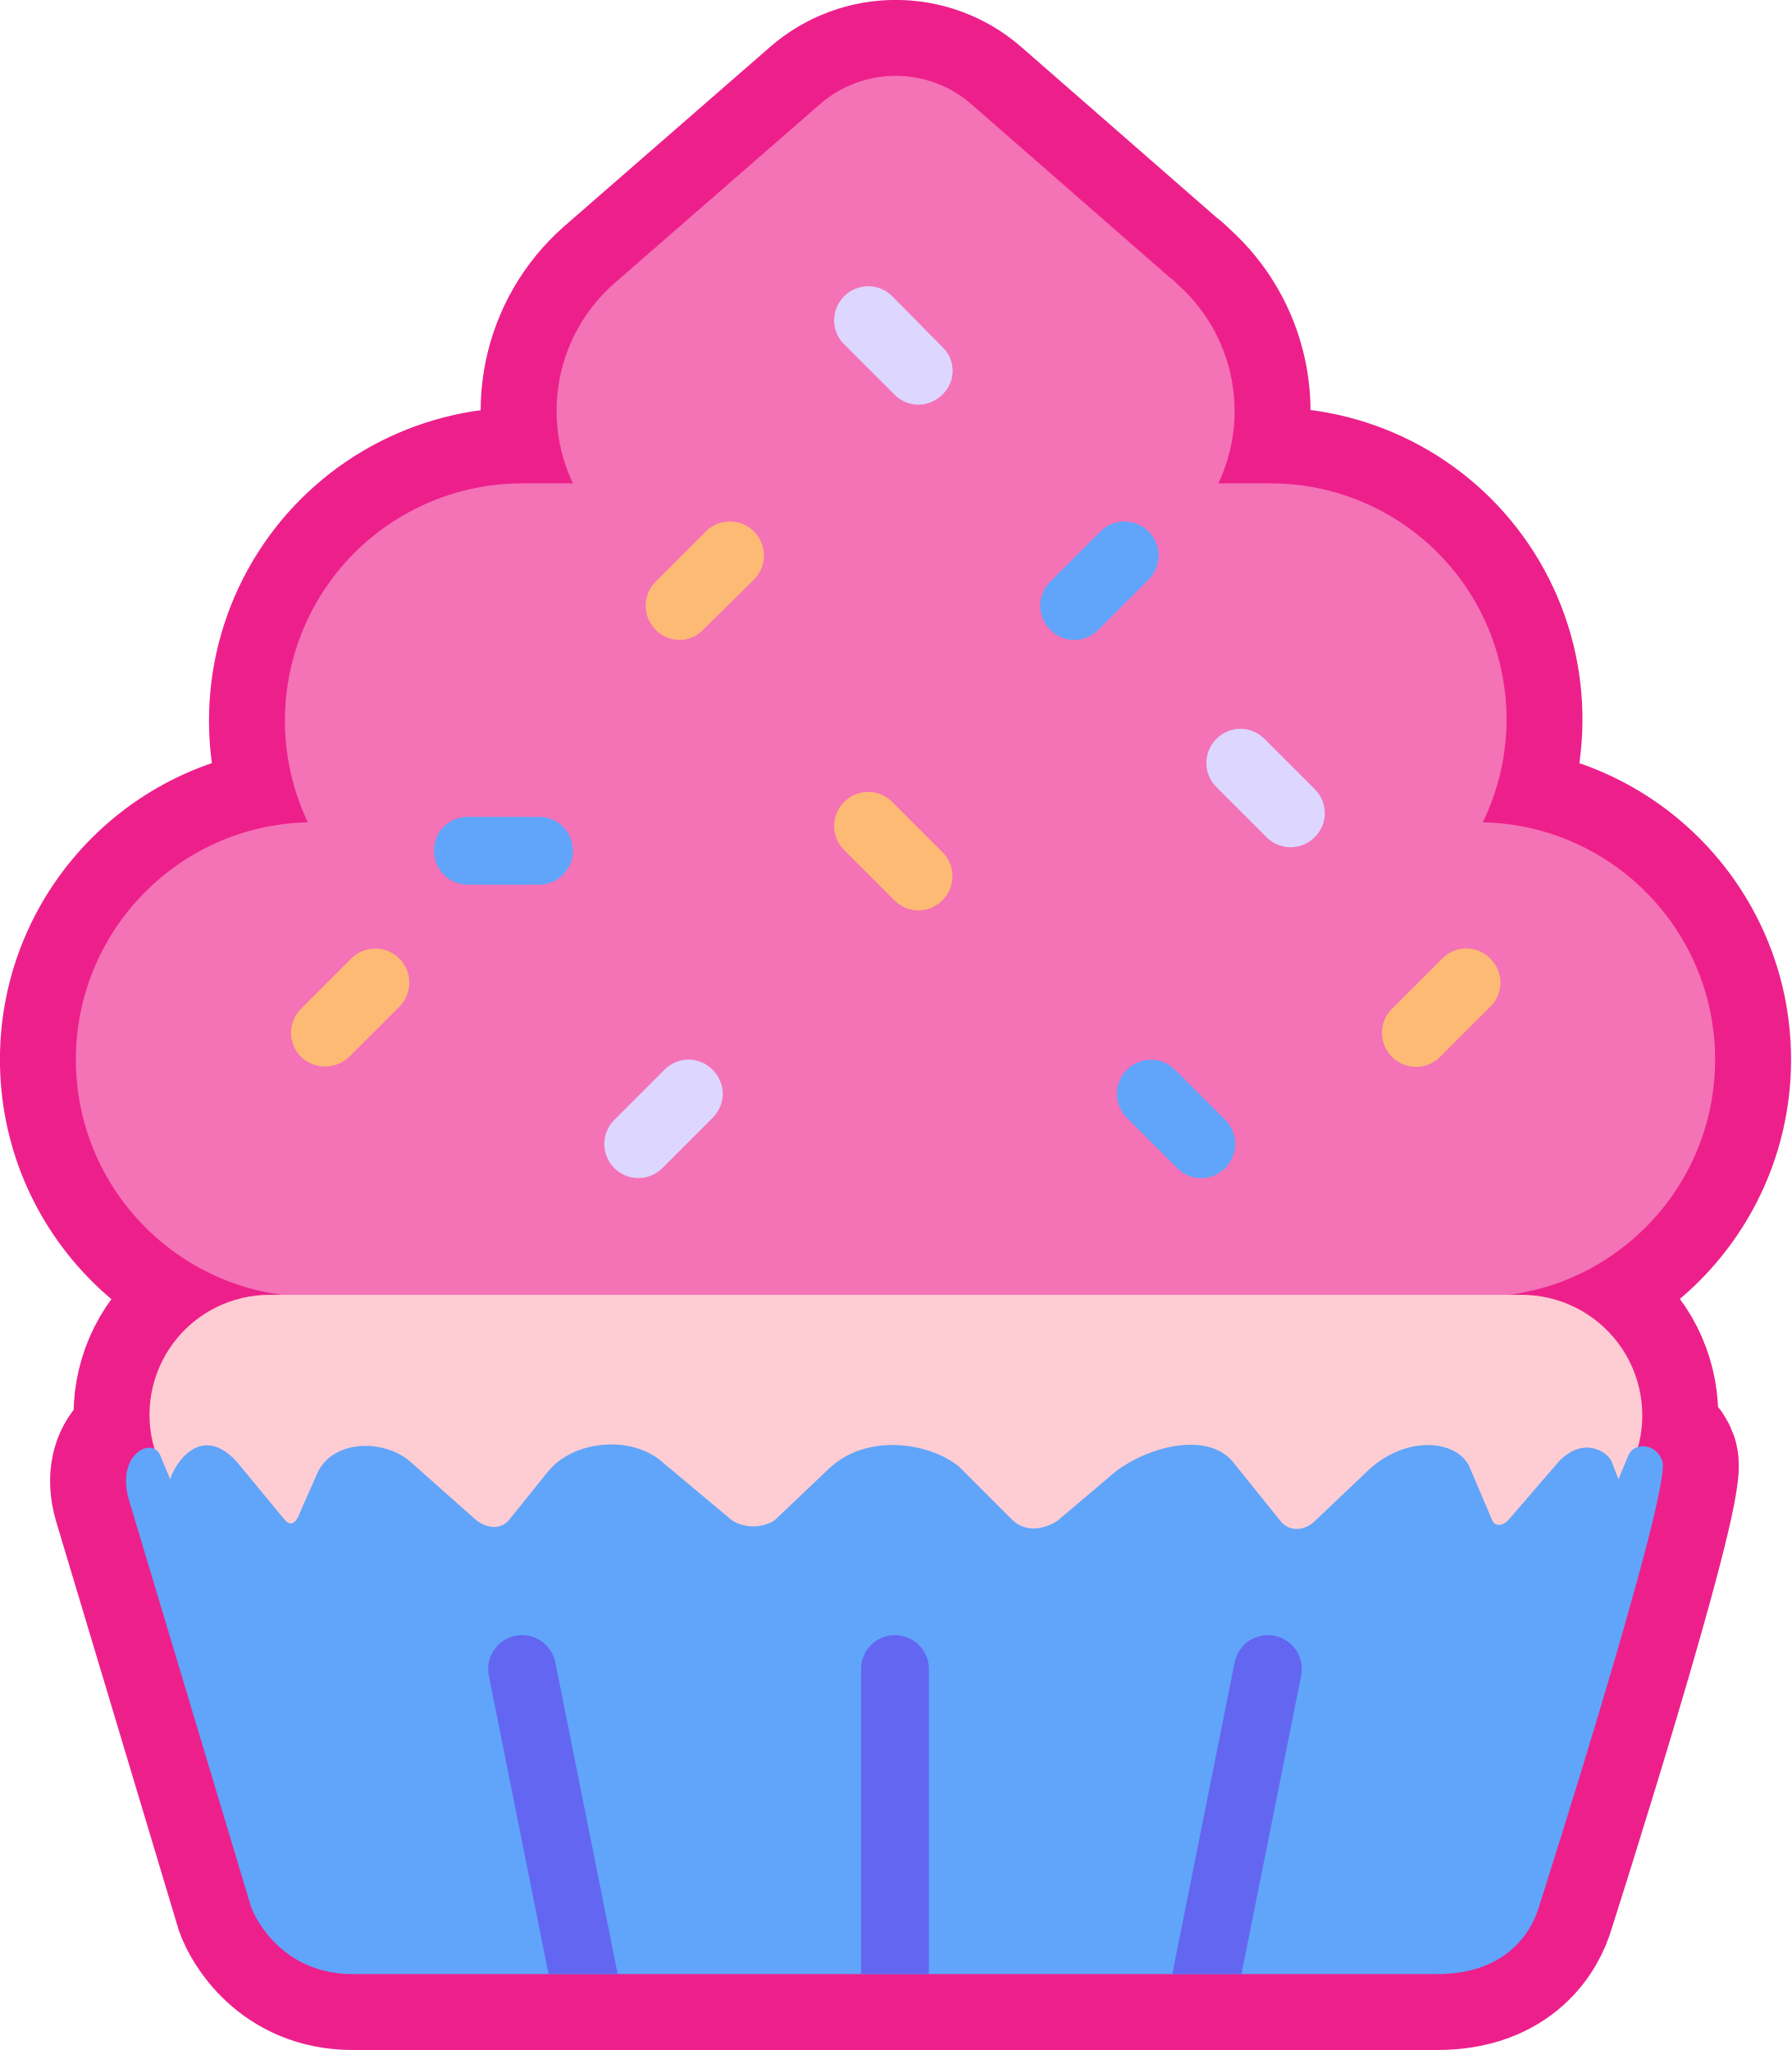
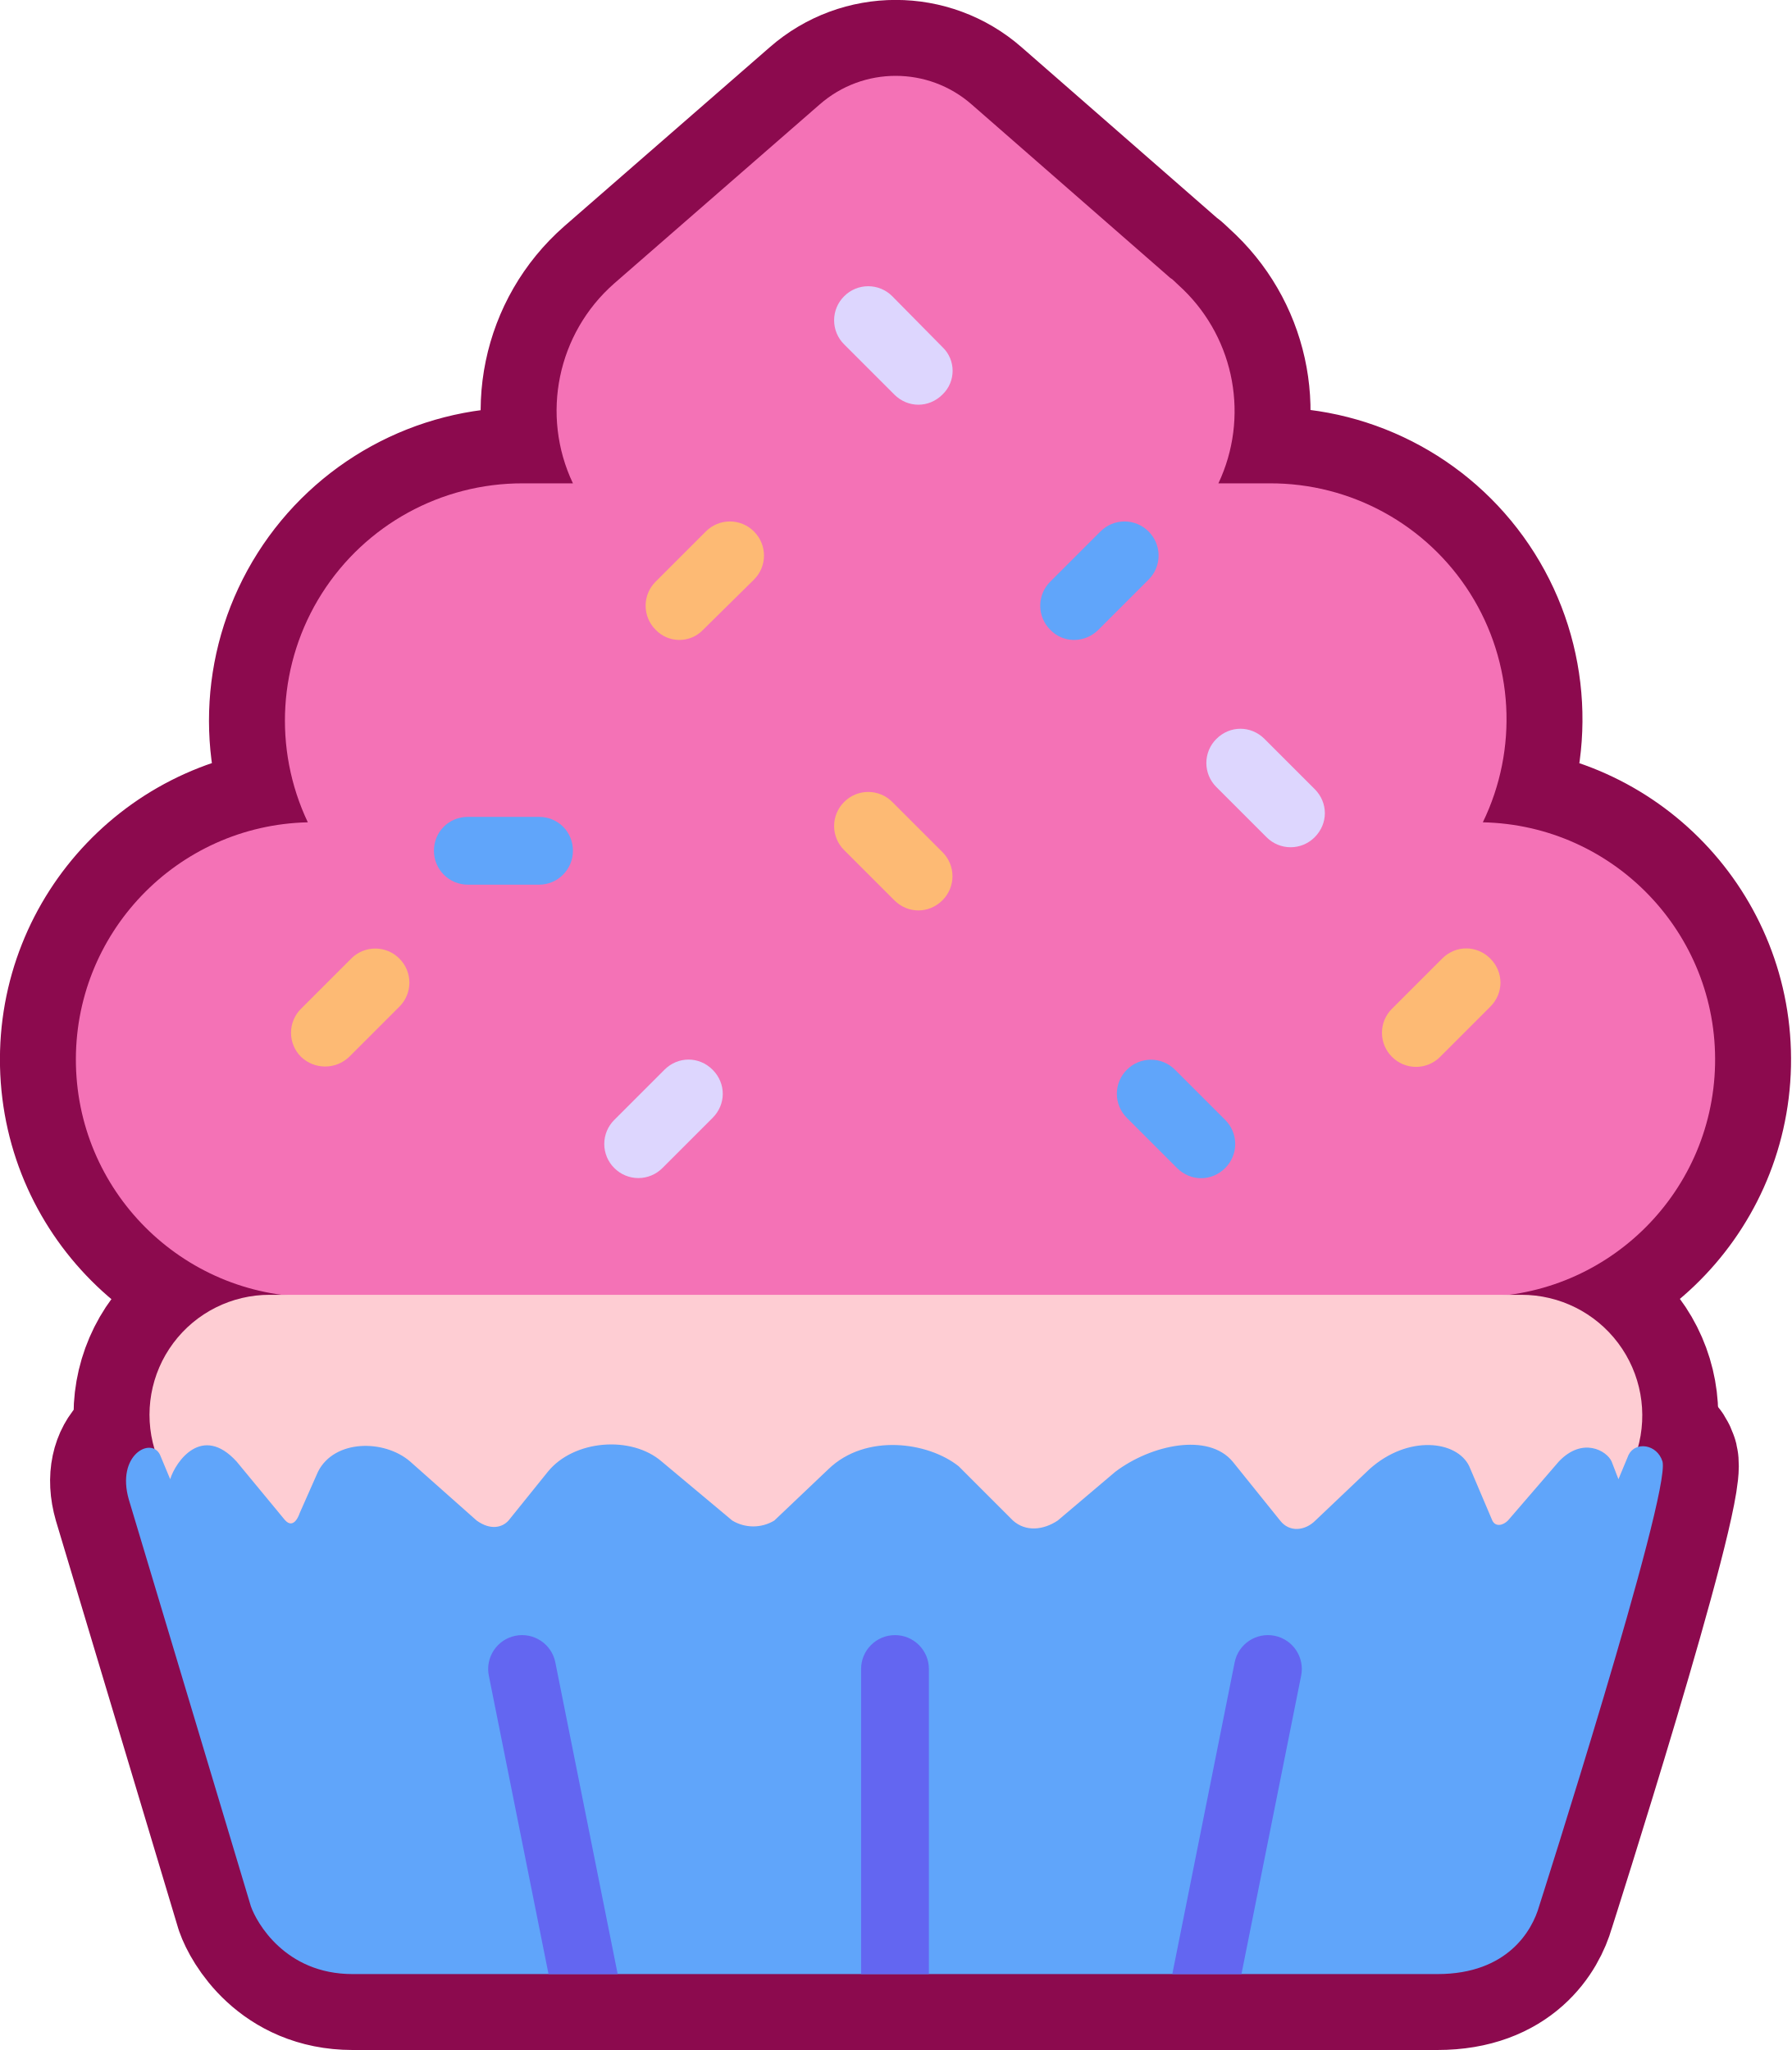
<svg xmlns="http://www.w3.org/2000/svg" width="26.42" height="30.24" fill="none" viewBox="2.8 0.88 26.42 30.24">
-   <g fill="#ed208b" stroke="#ed208b" stroke-linecap="round" stroke-linejoin="round" stroke-width="2.24">
+   <g fill="#8c0a4e" stroke="#8c0a4e" stroke-linecap="round" stroke-linejoin="round" stroke-width="2.24">
    <path d="m20.09 5 .16.15a2.5 2.5 0 0 1 .52 2.86h.75a3.48 3.48 0 0 1 3.15 5 3.5 3.5 0 0 1-.15 7H7.5a3.5 3.5 0 0 1-.16-7 3.5 3.5 0 0 1 3.17-5h.74a2.5 2.5 0 0 1 .61-2.95l3.03-2.64a1.7 1.7 0 0 1 2.24 0l2.93 2.56z" />
    <path d="M18.29 9.46a.5.5 0 0 0 0 .71c.19.2.51.2.71 0l.74-.74a.5.5 0 0 0 0-.71.5.5 0 0 0-.71 0zM9.2 13.43c0-.28.22-.5.5-.5h1.05c.28 0 .5.22.5.5a.5.5 0 0 1-.5.5H9.7a.5.5 0 0 1-.5-.5m11.67 4.68a.5.5 0 0 0 0-.71l-.74-.74a.5.5 0 0 0-.71 0 .5.5 0 0 0 0 .71l.74.74c.2.2.51.2.71 0M15.99 6.7c.2.2.51.2.71 0 .2-.19.2-.51 0-.7l-.74-.75a.5.5 0 0 0-.71 0 .5.5 0 0 0 0 .71zm4.75 5.08c.2-.2.51-.2.71 0l.74.74c.2.2.2.51 0 .71a.5.5 0 0 1-.71 0l-.74-.74a.5.5 0 0 1 0-.71m-8.88 6.33a.5.5 0 0 1 0-.71l.74-.74c.2-.2.51-.2.71 0s.2.51 0 .71l-.74.74a.5.5 0 0 1-.71 0m.61-8.65a.5.5 0 0 0 0 .71c.19.2.51.2.7 0l.75-.74a.5.5 0 0 0 0-.71.5.5 0 0 0-.71 0zm-5.23 6.3a.5.5 0 0 0 0 .71c.2.19.51.19.71 0l.74-.74a.5.5 0 0 0 0-.71.5.5 0 0 0-.71 0zm16.09.71a.5.5 0 0 1 0-.71l.74-.74c.2-.2.51-.2.71 0s.2.51 0 .71l-.74.74a.5.5 0 0 1-.71 0m-7.34-2.31c.2.2.51.2.71 0a.5.5 0 0 0 0-.71l-.74-.74a.5.5 0 0 0-.71 0 .5.5 0 0 0 0 .71zm9.25 5.82H6.78a1.77 1.77 0 0 0-1.7 2.28l2.1 6.9c.13.38.49.64.9.64h15.87c.4 0 .76-.26.89-.64l2.11-6.9a1.78 1.78 0 0 0-1.71-2.28" />
    <path d="M8 30h16c1.04 0 1.4-.65 1.5-1 0 0 1.94-6.07 1.82-6.56-.08-.26-.4-.3-.5-.1l-.15.36-.1-.26c-.07-.16-.43-.37-.78 0l-.75.87c-.07.07-.18.1-.23 0l-.34-.8c-.18-.38-.9-.47-1.47.04l-.8.76c-.15.15-.38.18-.52 0l-.7-.87c-.36-.43-1.2-.25-1.73.15l-.85.72c-.21.14-.47.17-.66 0l-.8-.8c-.45-.36-1.37-.49-1.92.04l-.8.76a.6.6 0 0 1-.62 0l-1.04-.87c-.45-.39-1.3-.32-1.68.15l-.58.72c-.09.1-.26.15-.47 0l-.98-.87c-.38-.33-1.12-.33-1.36.15l-.27.61s-.08.26-.22.1l-.71-.86c-.51-.56-.9 0-.98.26l-.15-.36c-.13-.27-.65 0-.46.66l1.8 6c.08.23.5 1 1.5 1" />
    <path d="m11.91 30-.92-4.6a.5.5 0 0 0-.98.2l.88 4.4zm9.2 0 .88-4.4a.5.5 0 0 0-.98-.2l-.92 4.6zm-4.61-4.5V30h-1v-4.5a.5.5 0 0 1 1 0" />
  </g>
  <path fill="#f472b6" d="m20.09 5 .16.15a2.5 2.5 0 0 1 .52 2.86h.75a3.48 3.48 0 0 1 3.15 5 3.5 3.5 0 0 1-.15 7H7.5a3.5 3.5 0 0 1-.16-7 3.5 3.5 0 0 1 3.17-5h.74a2.5 2.5 0 0 1 .61-2.95l3.03-2.64a1.7 1.7 0 0 1 2.24 0l2.93 2.56z" />
  <path fill="#60a5fa" d="M18.29 9.46a.5.5 0 0 0 0 .71c.19.2.51.2.71 0l.74-.74a.5.5 0 0 0 0-.71.5.5 0 0 0-.71 0zM9.2 13.43c0-.28.22-.5.5-.5h1.05c.28 0 .5.22.5.5a.5.5 0 0 1-.5.5H9.7a.5.5 0 0 1-.5-.5m11.67 4.68a.5.5 0 0 0 0-.71l-.74-.74a.5.5 0 0 0-.71 0 .5.5 0 0 0 0 .71l.74.74c.2.2.51.2.71 0" />
  <path fill="#ddd6fe" d="M15.99 6.7c.2.2.51.2.71 0 .2-.19.2-.51 0-.7l-.74-.75a.5.5 0 0 0-.71 0 .5.5 0 0 0 0 .71zm4.75 5.08c.2-.2.51-.2.71 0l.74.74c.2.2.2.51 0 .71a.5.5 0 0 1-.71 0l-.74-.74a.5.5 0 0 1 0-.71m-8.88 6.33a.5.5 0 0 1 0-.71l.74-.74c.2-.2.51-.2.71 0s.2.51 0 .71l-.74.74a.5.5 0 0 1-.71 0" />
  <path fill="#fdba74" d="M12.47 9.46a.5.5 0 0 0 0 .71c.19.2.51.2.7 0l.75-.74a.5.5 0 0 0 0-.71.5.5 0 0 0-.71 0zm-5.23 6.3a.5.5 0 0 0 0 .71c.2.19.51.19.71 0l.74-.74a.5.5 0 0 0 0-.71.5.5 0 0 0-.71 0zm16.09.71a.5.5 0 0 1 0-.71l.74-.74c.2-.2.51-.2.71 0s.2.51 0 .71l-.74.74a.5.5 0 0 1-.71 0m-7.34-2.31c.2.2.51.2.71 0a.5.5 0 0 0 0-.71l-.74-.74a.5.5 0 0 0-.71 0 .5.5 0 0 0 0 .71z" />
  <path fill="#fecdd3" d="M25.24 19.98H6.78a1.77 1.77 0 0 0-1.7 2.28l2.1 6.9c.13.38.49.64.9.64h15.87c.4 0 .76-.26.89-.64l2.11-6.9a1.78 1.78 0 0 0-1.71-2.28" />
  <path fill="#60a5fa" d="M8 30h16c1.04 0 1.4-.65 1.5-1 0 0 1.94-6.07 1.82-6.56-.08-.26-.4-.3-.5-.1l-.15.36-.1-.26c-.07-.16-.43-.37-.78 0l-.75.87c-.07.07-.18.1-.23 0l-.34-.8c-.18-.38-.9-.47-1.47.04l-.8.76c-.15.15-.38.18-.52 0l-.7-.87c-.36-.43-1.2-.25-1.73.15l-.85.72c-.21.14-.47.17-.66 0l-.8-.8c-.45-.36-1.37-.49-1.92.04l-.8.76a.6.6 0 0 1-.62 0l-1.04-.87c-.45-.39-1.3-.32-1.68.15l-.58.72c-.09.1-.26.15-.47 0l-.98-.87c-.38-.33-1.12-.33-1.36.15l-.27.61s-.08.26-.22.1l-.71-.86c-.51-.56-.9 0-.98.26l-.15-.36c-.13-.27-.65 0-.46.66l1.8 6c.08.23.5 1 1.5 1" />
  <path fill="#6366f1" d="m11.91 30-.92-4.6a.5.5 0 0 0-.98.2l.88 4.4zm9.2 0 .88-4.4a.5.5 0 0 0-.98-.2l-.92 4.6zm-4.61-4.5V30h-1v-4.5a.5.5 0 0 1 1 0" />
</svg>
